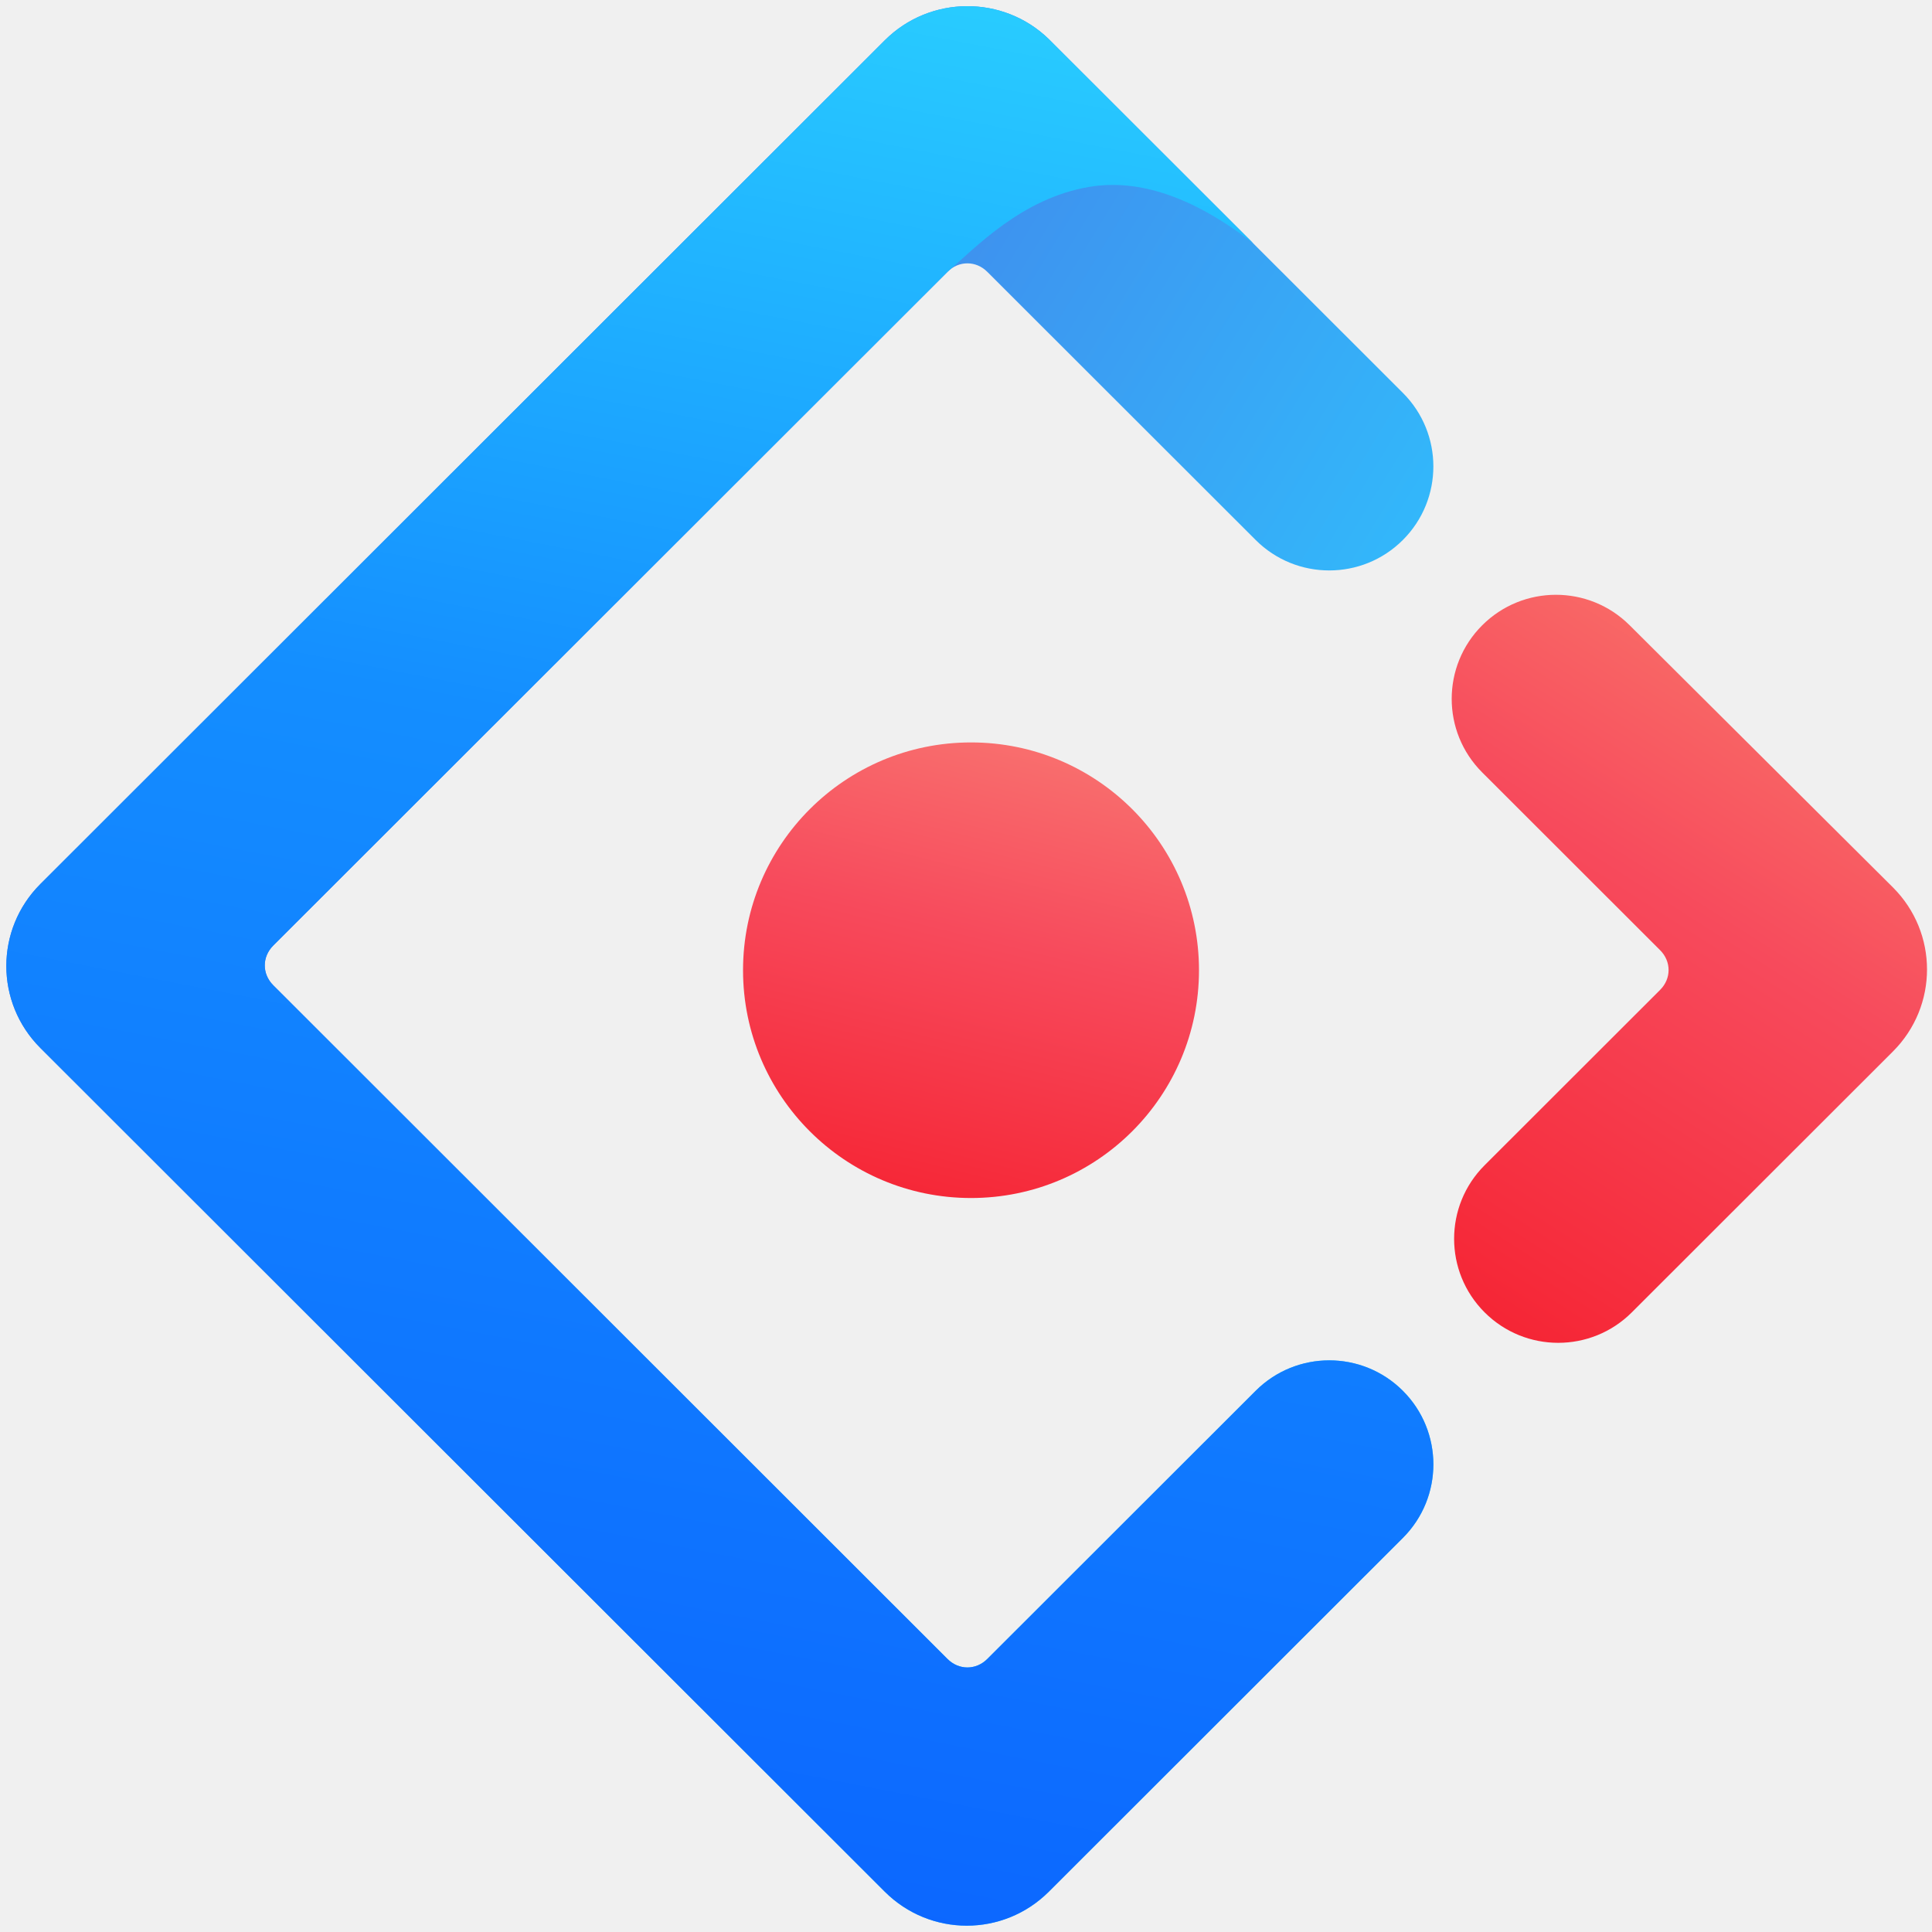
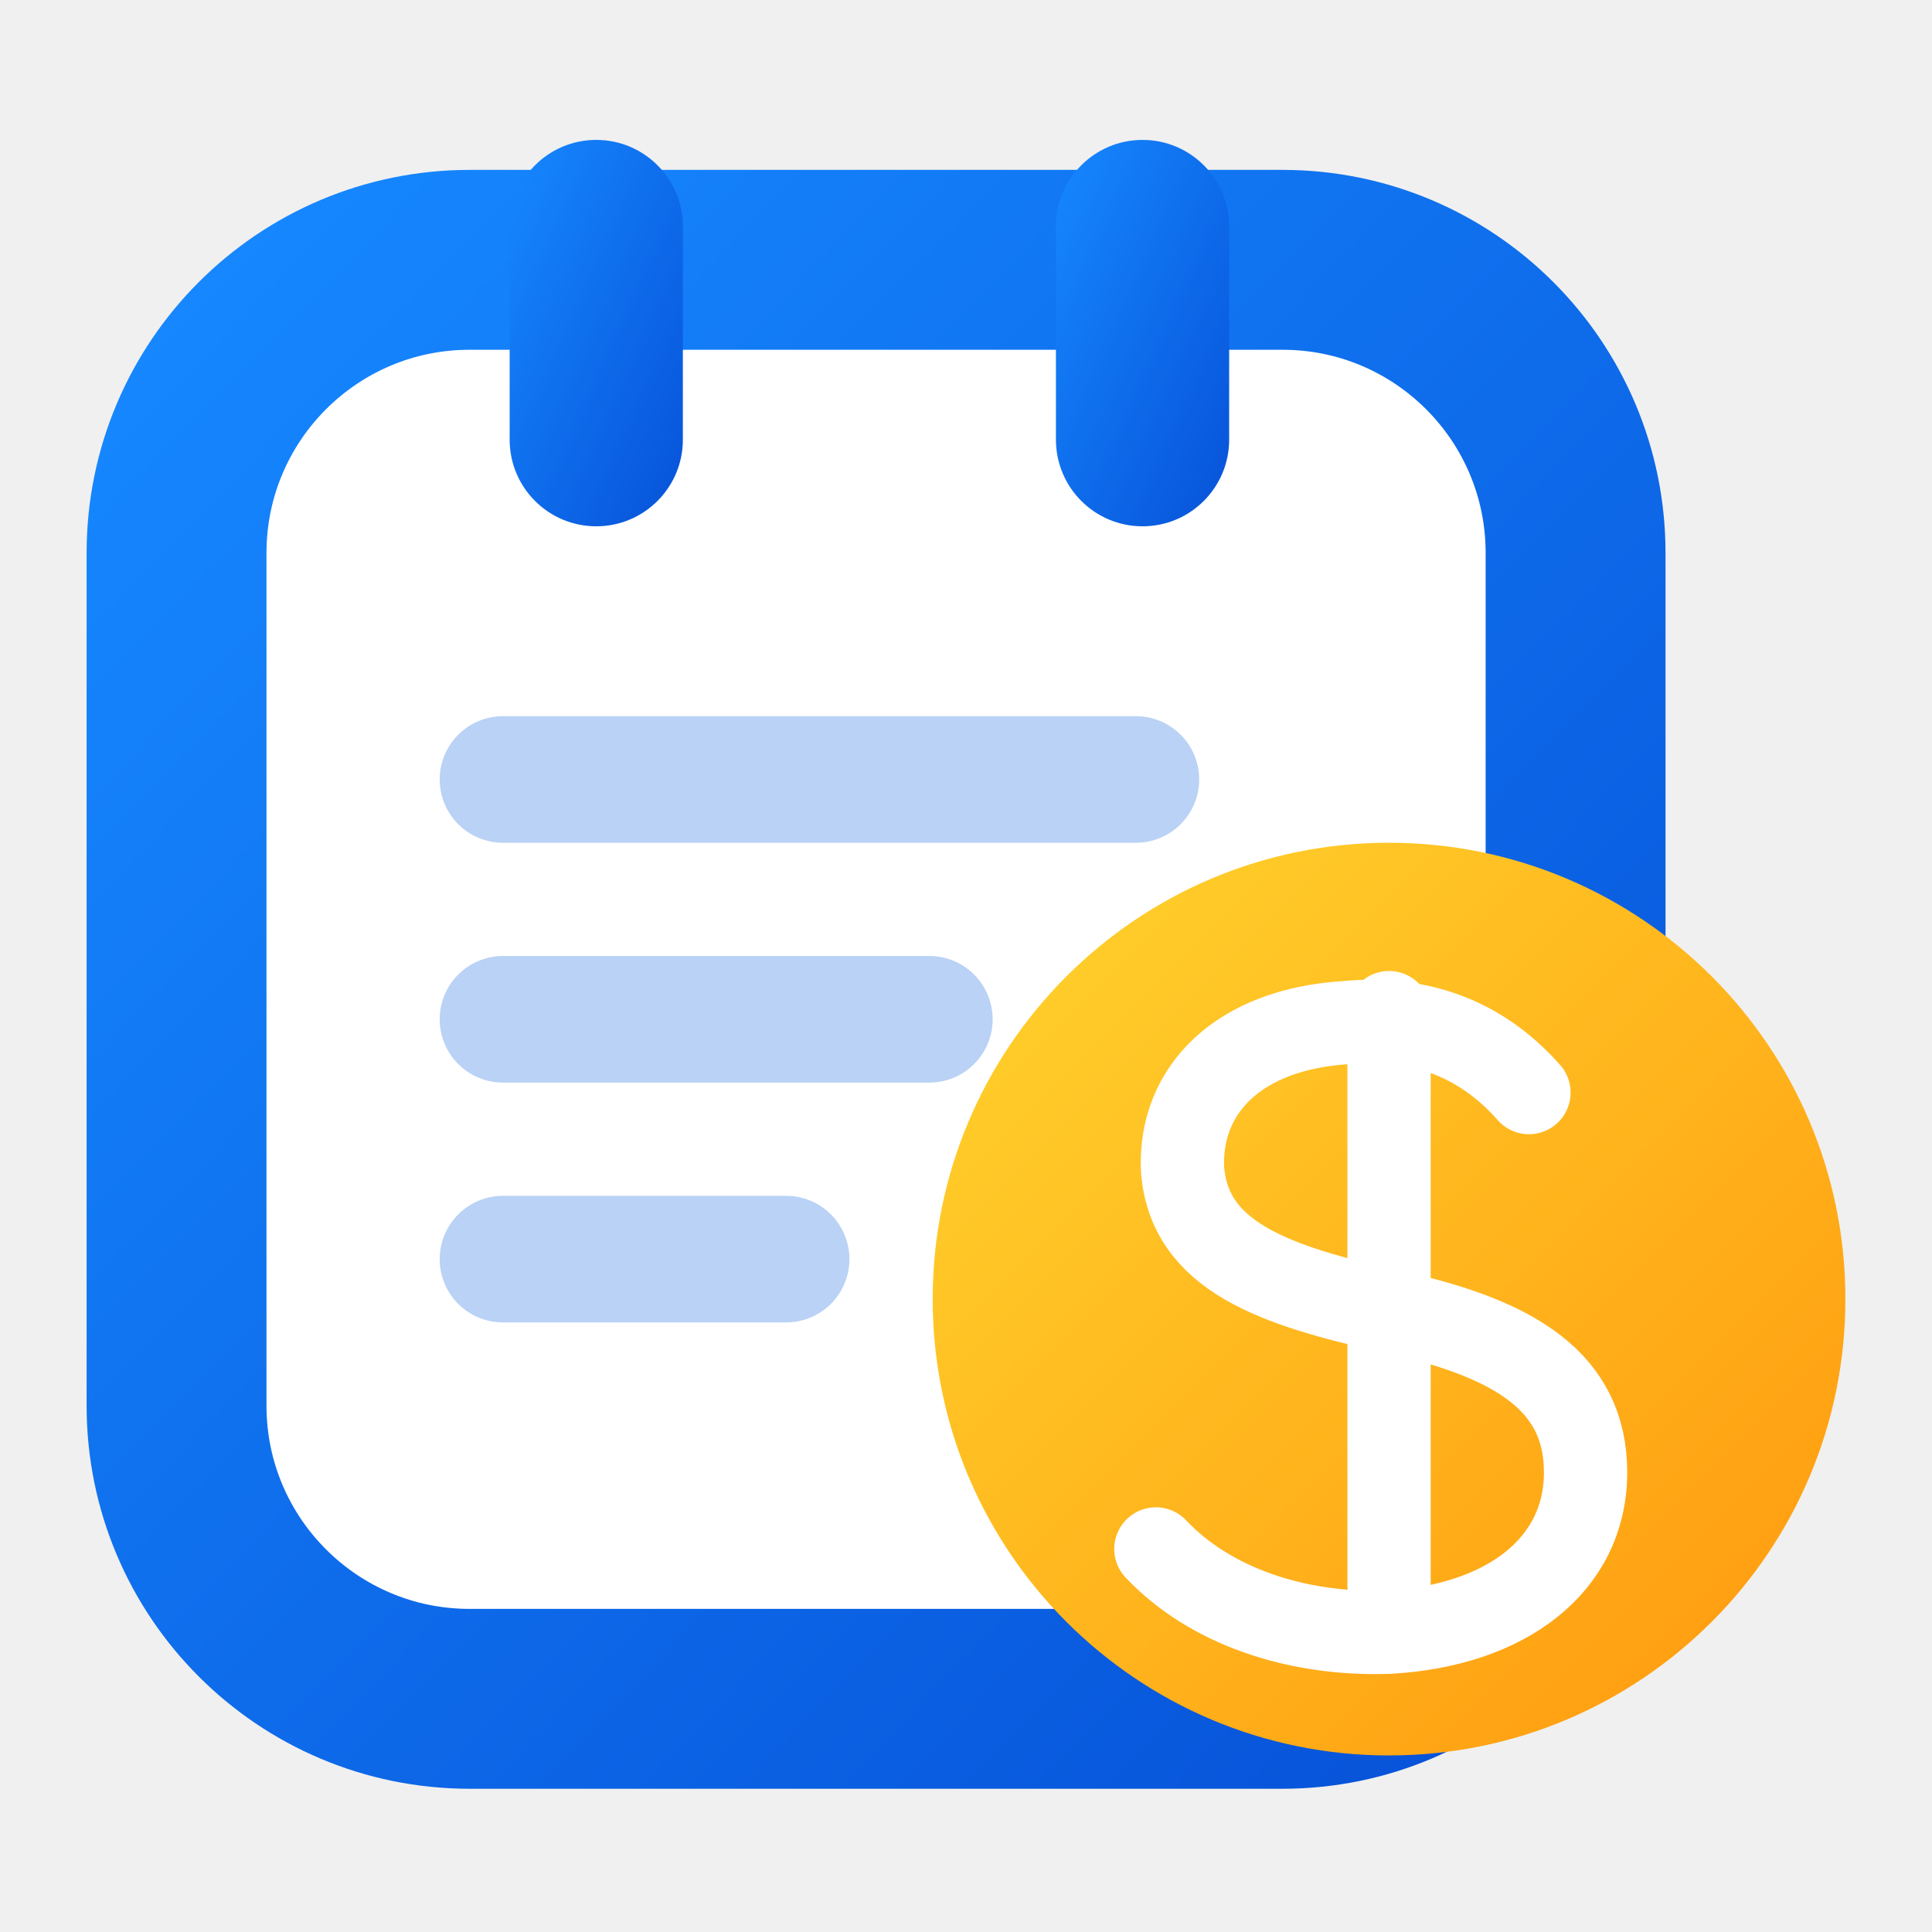
- <svg xmlns="http://www.w3.org/2000/svg" width="200" height="200" version="1.1" viewBox="0 0 200 200">
+ <svg xmlns="http://www.w3.org/2000/svg" width="512" height="512" viewBox="249 136 580 580" role="img" aria-labelledby="title desc">
  <defs>
-     <linearGradient id="linearGradient-1" x1="62.102%" x2="108.197%" y1="0%" y2="37.864%">
-       <stop offset="0%" stop-color="#4285EB" />
-       <stop offset="100%" stop-color="#2EC7FF" />
+     <linearGradient id="blue" x1="0" y1="0" x2="1" y2="1">
+       <stop offset="0" stop-color="#1688FF" />
+       <stop offset="1" stop-color="#0752D8" />
    </linearGradient>
-     <linearGradient id="linearGradient-2" x1="69.644%" x2="54.043%" y1="0%" y2="108.457%">
-       <stop offset="0%" stop-color="#29CDFF" />
-       <stop offset="37.86%" stop-color="#148EFF" />
-       <stop offset="100%" stop-color="#0A60FF" />
-     </linearGradient>
-     <linearGradient id="linearGradient-3" x1="69.691%" x2="16.723%" y1="-12.974%" y2="117.391%">
-       <stop offset="0%" stop-color="#FA816E" />
-       <stop offset="41.473%" stop-color="#F74A5C" />
-       <stop offset="100%" stop-color="#F51D2C" />
-     </linearGradient>
-     <linearGradient id="linearGradient-4" x1="68.128%" x2="30.44%" y1="-35.691%" y2="114.943%">
-       <stop offset="0%" stop-color="#FA8E7D" />
-       <stop offset="51.264%" stop-color="#F74A5C" />
-       <stop offset="100%" stop-color="#F51D2C" />
+     <linearGradient id="gold" x1="0" y1="0" x2="1" y2="1">
+       <stop offset="0" stop-color="#FFD52E" />
+       <stop offset="1" stop-color="#FF970D" />
    </linearGradient>
  </defs>
-   <g id="Page-1" fill="none" fill-rule="evenodd" stroke="none" stroke-width="1">
-     <g id="logo" transform="translate(-20, -20)">
-       <g id="Group-28-Copy-5" transform="translate(20, 20)">
-         <g id="Group-27-Copy-3">
-           <g id="Group-25" fill-rule="nonzero">
-             <g id="2">
-               <path id="Shape" fill="url(#linearGradient-1)" d="M91.588,4.177 L4.18,91.513 C-0.519,96.208 -0.519,103.792 4.18,108.487 L91.588,195.823 C96.287,200.519 103.877,200.519 108.577,195.823 L145.225,159.205 C149.434,155 149.434,148.182 145.225,143.977 C141.017,139.772 134.194,139.772 129.985,143.977 L102.202,171.737 C101.032,172.906 99.257,172.906 98.088,171.737 L28.286,101.993 C27.116,100.824 27.116,99.051 28.286,97.882 L98.088,28.138 C99.257,26.969 101.032,26.969 102.202,28.138 L129.985,55.898 C134.194,60.103 141.017,60.103 145.225,55.898 C149.434,51.693 149.434,44.876 145.225,40.671 L108.581,4.056 C103.862,-0.538 96.269,-0.501 91.588,4.177 Z" />
-               <path id="Shape" fill="url(#linearGradient-2)" d="M91.588,4.177 L4.18,91.513 C-0.519,96.208 -0.519,103.792 4.18,108.487 L91.588,195.823 C96.287,200.519 103.877,200.519 108.577,195.823 L145.225,159.205 C149.434,155 149.434,148.182 145.225,143.977 C141.017,139.772 134.194,139.772 129.985,143.977 L102.202,171.737 C101.032,172.906 99.257,172.906 98.088,171.737 L28.286,101.993 C27.116,100.824 27.116,99.051 28.286,97.882 L98.088,28.138 C101,25.627 105.752,20.542 112.73,19.352 C117.916,18.469 123.585,20.414 129.739,25.189 C125.625,21.078 118.572,14.034 108.581,4.056 C103.862,-0.538 96.269,-0.501 91.588,4.177 Z" />
-             </g>
-             <path id="Shape" fill="url(#linearGradient-3)" d="M153.686,135.855 C157.894,140.06 164.717,140.06 168.926,135.855 L195.96,108.843 C200.659,104.147 200.659,96.564 195.961,91.869 L168.691,64.718 C164.472,60.518 157.647,60.524 153.436,64.732 C149.227,68.937 149.227,75.754 153.436,79.959 L171.854,98.362 C173.024,99.531 173.024,101.305 171.854,102.473 L153.686,120.627 C149.477,124.832 149.477,131.65 153.686,135.855 Z" />
-           </g>
-           <ellipse id="Combined-Shape" cx="100.519" cy="100.437" fill="url(#linearGradient-4)" rx="23.6" ry="23.581" />
-         </g>
-       </g>
-     </g>
-   </g>
+   <rect x="302" y="214" width="420" height="432" rx="88" fill="#FFFFFF" stroke="url(#blue)" stroke-width="54" />
+   <rect x="402" y="178" width="52" height="116" rx="26" fill="url(#blue)" />
+   <rect x="566" y="178" width="52" height="116" rx="26" fill="url(#blue)" />
+   <path d="M400 370 H590 M400 442 H528 M400 514 H485" fill="none" stroke="#B9D2F5" stroke-width="38" stroke-linecap="round" />
+   <circle cx="666" cy="526" r="137" fill="url(#gold)" />
+   <path d="M666 440 V612 M708 464 C693 447 674 441 653 443 C621 445 603 463 604 487 C606 513 631 522 668 530 C704 538 725 551 725 578 C725 606 701 624 666 626 C638 627 612 618 596 601" fill="none" stroke="#FFFFFF" stroke-width="25" stroke-linecap="round" stroke-linejoin="round" />
</svg>
